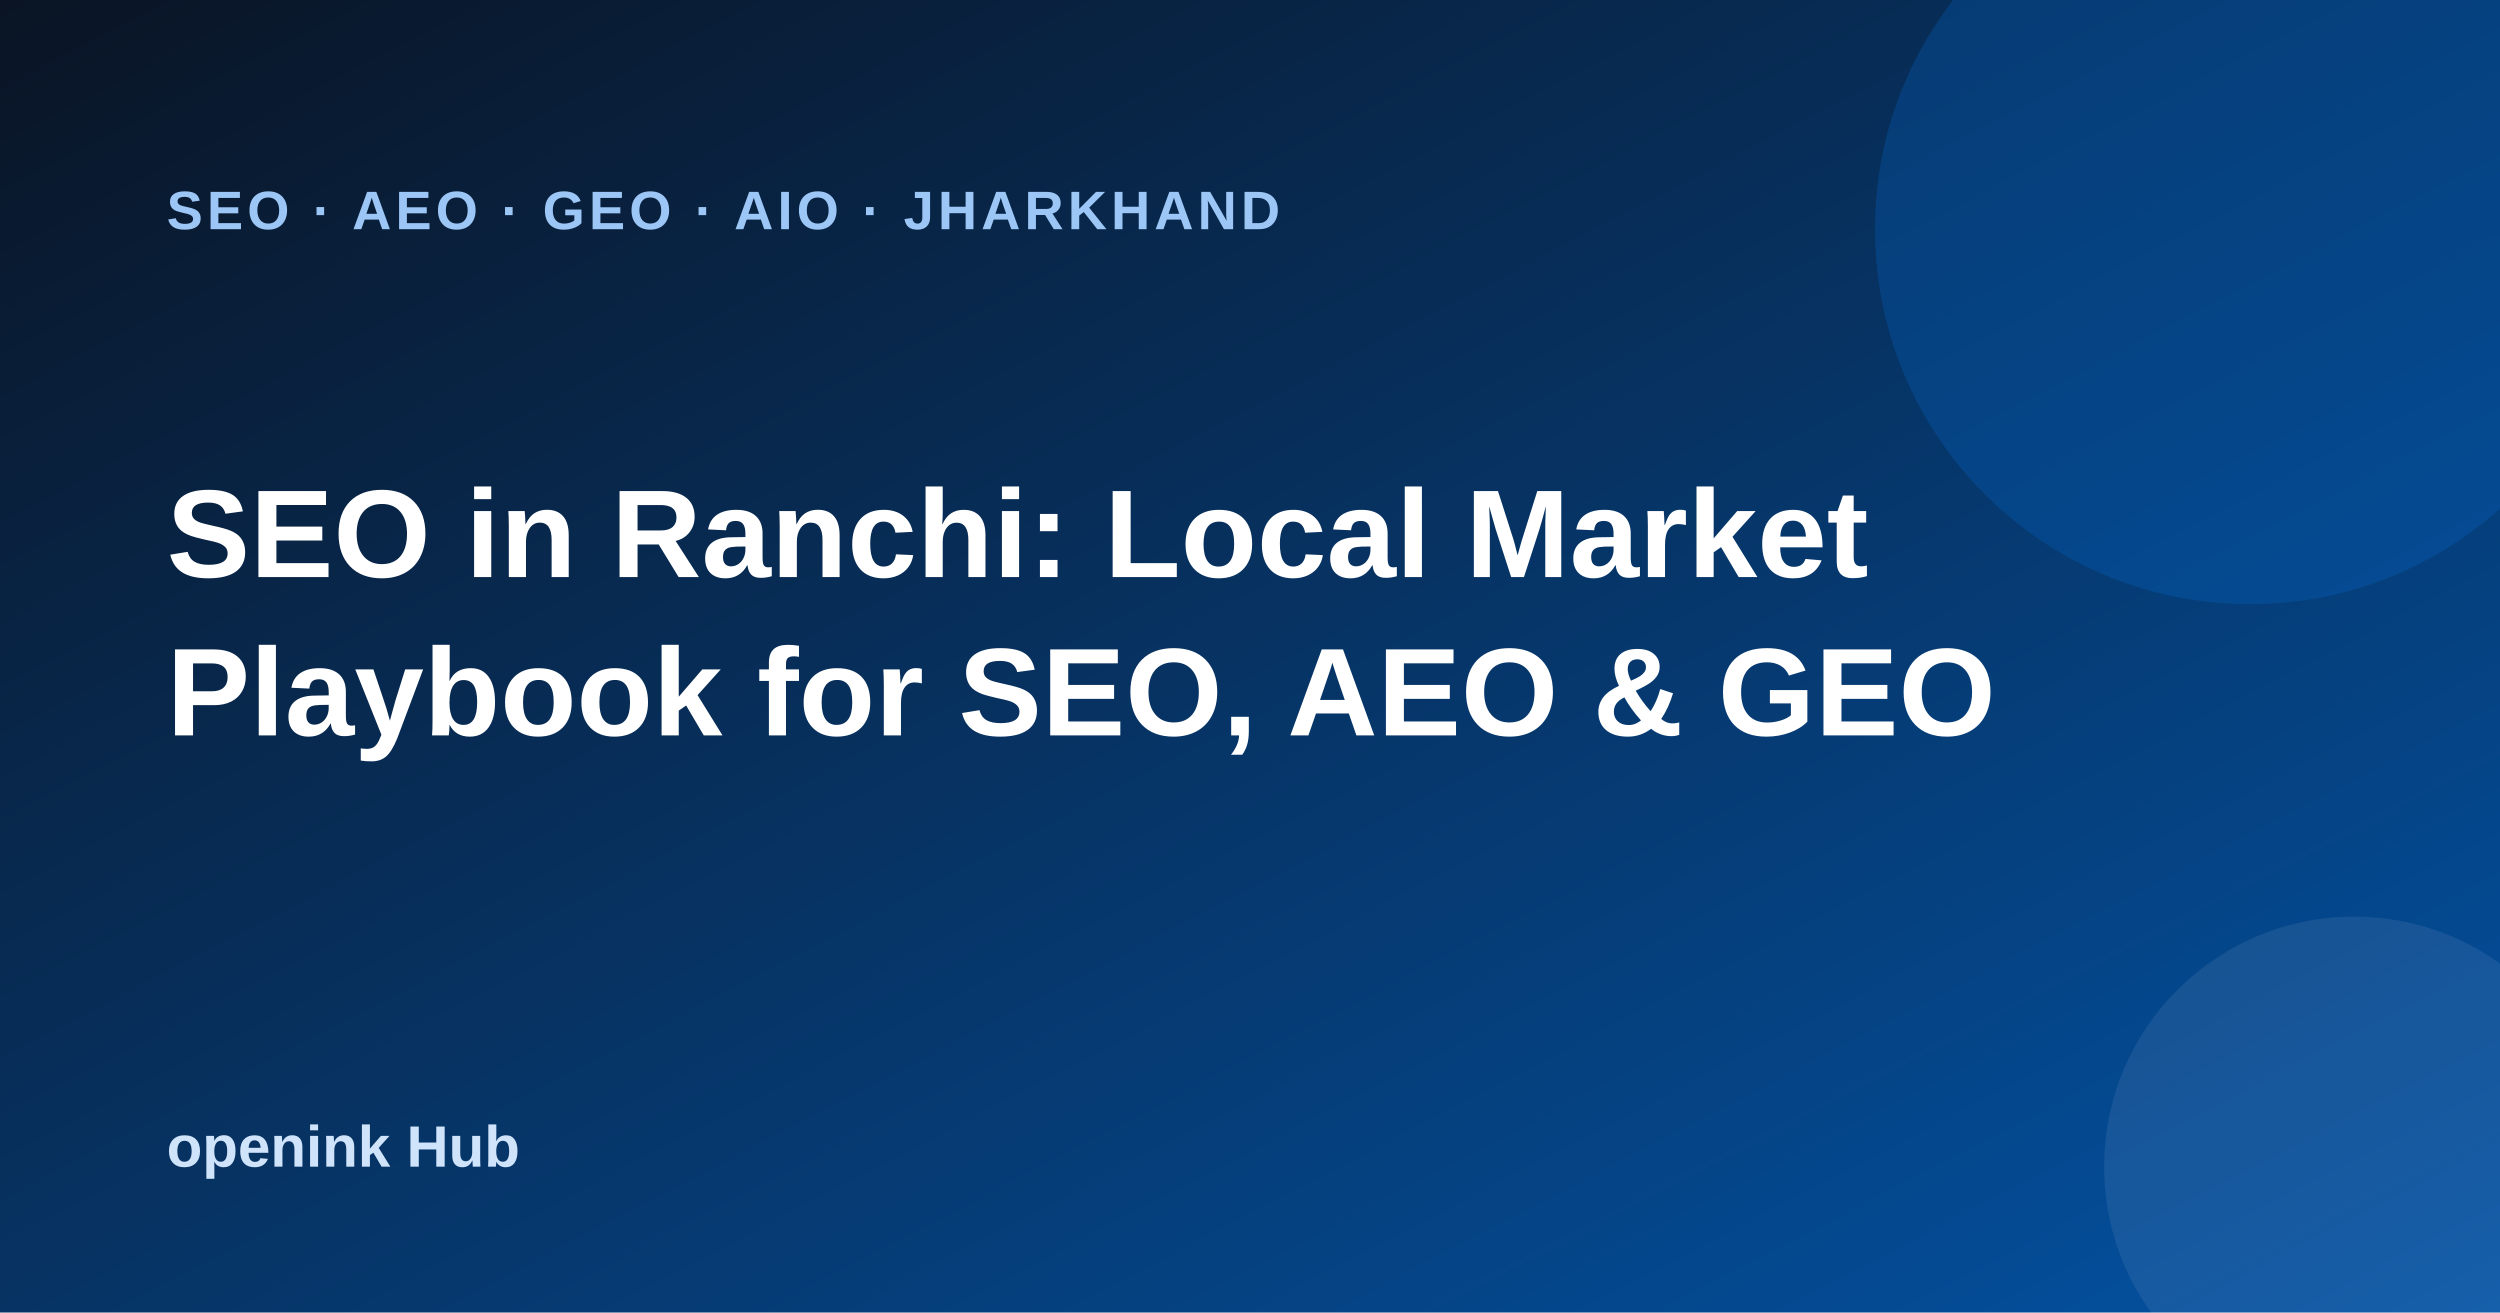
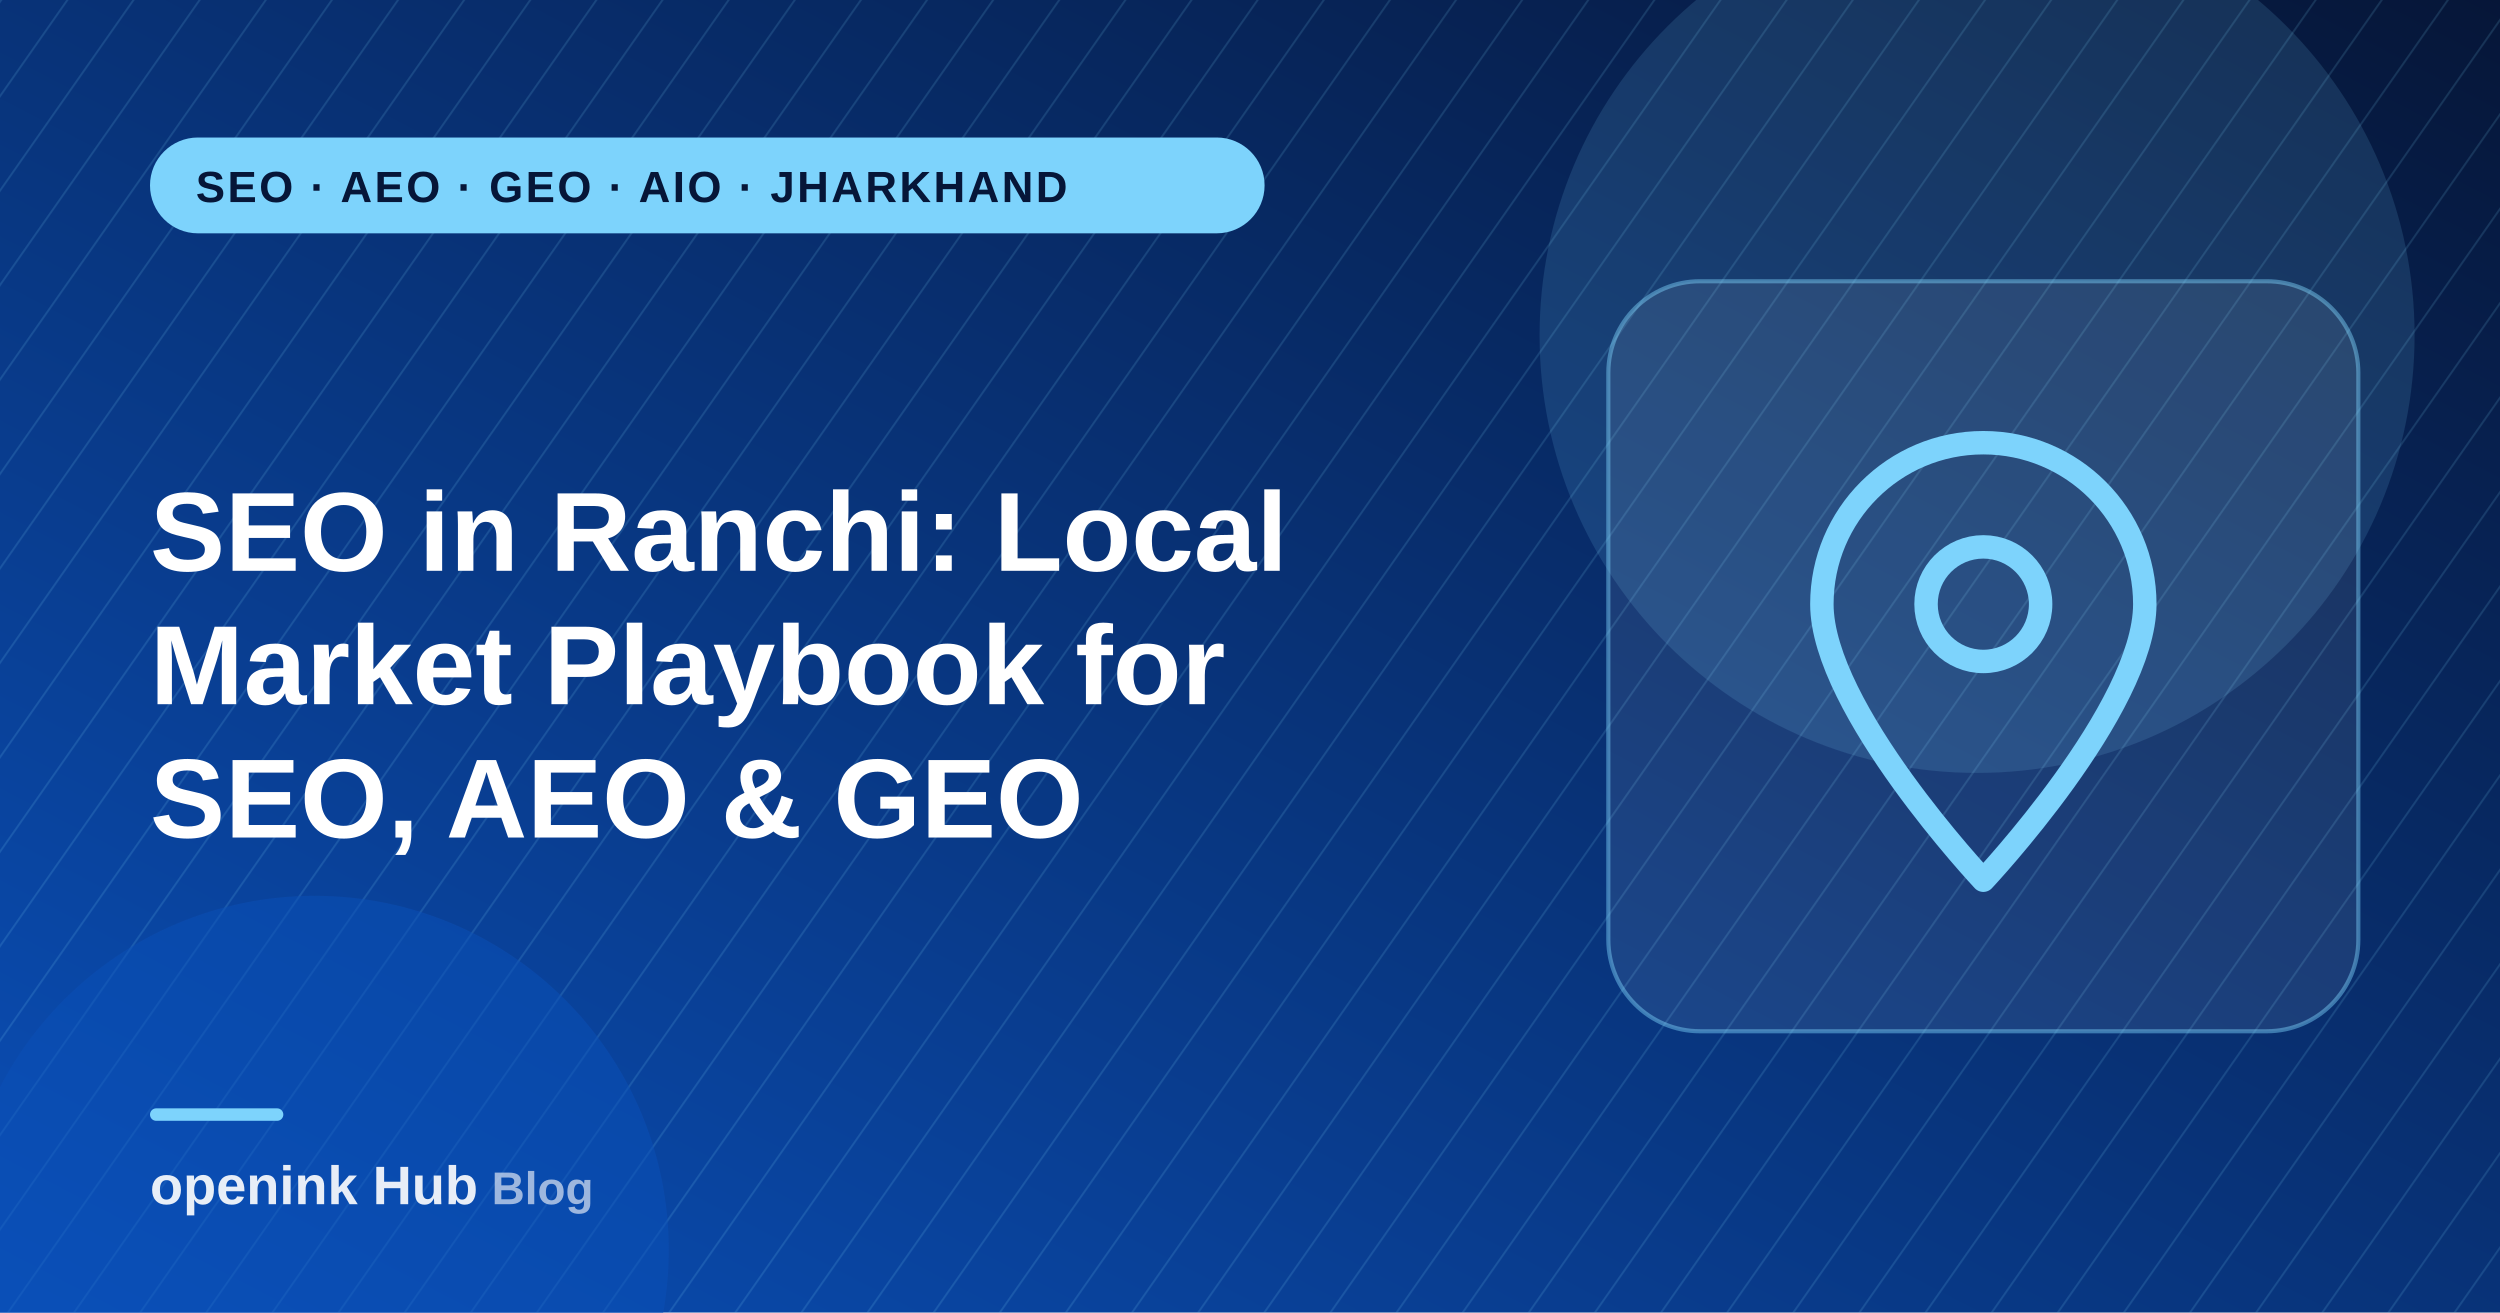
<svg xmlns="http://www.w3.org/2000/svg" width="1200" height="630" viewBox="0 0 1200 630" role="img" aria-label="SEO in Ranchi: Local Market Playbook for SEO, AEO &amp; GEO">
  <defs>
-     <linearGradient id="g" x1="0" y1="0" x2="1" y2="1">
-       <stop offset="0" stop-color="#0a1424" />
-       <stop offset="1" stop-color="#0352a3" />
+     <linearGradient id="g" x1="1" y1="0" x2="0" y2="1">
+       <stop offset="0" stop-color="#061638" />
+       <stop offset="1" stop-color="#0a4fb8" />
    </linearGradient>
+     <pattern id="p" width="26" height="26" patternUnits="userSpaceOnUse" patternTransform="rotate(35)">
+       <path d="M0 0v26" stroke="#7dd3fc" stroke-width="2" />
+     </pattern>
+     <style>.ic{fill:none;stroke:#7dd3fc;stroke-width:9;stroke-linecap:round;stroke-linejoin:round}.ic .f{fill:#7dd3fc;stroke:none}</style>
  </defs>
  <rect width="1200" height="630" fill="url(#g)" />
-   <circle cx="1080" cy="110" r="180" fill="#046bd2" opacity=".25" />
-   <circle cx="1130" cy="560" r="120" fill="#eef5fd" opacity=".08" />
-   <text x="80" y="110" fill="#9cc6f5" font-family="Segoe UI,Arial,sans-serif" font-size="26" font-weight="600" letter-spacing="2">SEO · AEO · GEO · AIO · JHARKHAND</text>
-   <text x="80" y="277" fill="#fff" font-family="Segoe UI,Arial,sans-serif" font-size="60" font-weight="700">SEO in Ranchi: Local Market</text>
-   <text x="80" y="353" fill="#fff" font-family="Segoe UI,Arial,sans-serif" font-size="60" font-weight="700">Playbook for SEO, AEO &amp; GEO</text>
-   <text x="80" y="560" fill="#cfe3fa" font-family="Segoe UI,Arial,sans-serif" font-size="28" font-weight="600">openink Hub</text>
+   <rect width="1200" height="630" fill="url(#p)" opacity=".14" />
+   <circle cx="949" cy="161" r="210" fill="#7dd3fc" opacity=".14" />
+   <circle cx="151" cy="600" r="170" fill="#0a4fb8" opacity=".5" />
+   <rect x="772" y="135" width="360" height="360" rx="44" fill="#fff" fill-opacity=".08" stroke="#7dd3fc" stroke-opacity=".45" stroke-width="2" />
+   <g class="ic" transform="translate(827 190) scale(1.25)">
+     <path d="M100 186S38 120 38 80a62 62 0 0 1 124 0c0 40-62 106-62 106Z" />
+     <circle cx="100" cy="80" r="22" />
+   </g>
+   <rect x="72" y="66" width="535" height="46" rx="23" fill="#7dd3fc" />
+   <text x="94" y="97" fill="#061638" font-family="Segoe UI,Arial,sans-serif" font-size="21" font-weight="700" letter-spacing="1.2">SEO · AEO · GEO · AIO · JHARKHAND</text>
+   <text x="72" y="274" fill="#fff" font-family="Segoe UI,Arial,sans-serif" font-size="54" font-weight="800">SEO in Ranchi: Local</text>
+   <text x="72" y="338" fill="#fff" font-family="Segoe UI,Arial,sans-serif" font-size="54" font-weight="800">Market Playbook for</text>
+   <text x="72" y="402" fill="#fff" font-family="Segoe UI,Arial,sans-serif" font-size="54" font-weight="800">SEO, AEO &amp; GEO</text>
+   <rect x="72" y="532" width="64" height="6" rx="3" fill="#7dd3fc" />
+   <text x="72" y="578" fill="#fff" fill-opacity=".9" font-family="Segoe UI,Arial,sans-serif" font-size="26" font-weight="700">openink Hub</text>
+   <text x="236" y="578" fill="#fff" fill-opacity=".6" font-family="Segoe UI,Arial,sans-serif" font-size="22" font-weight="600">Blog</text>
</svg>
